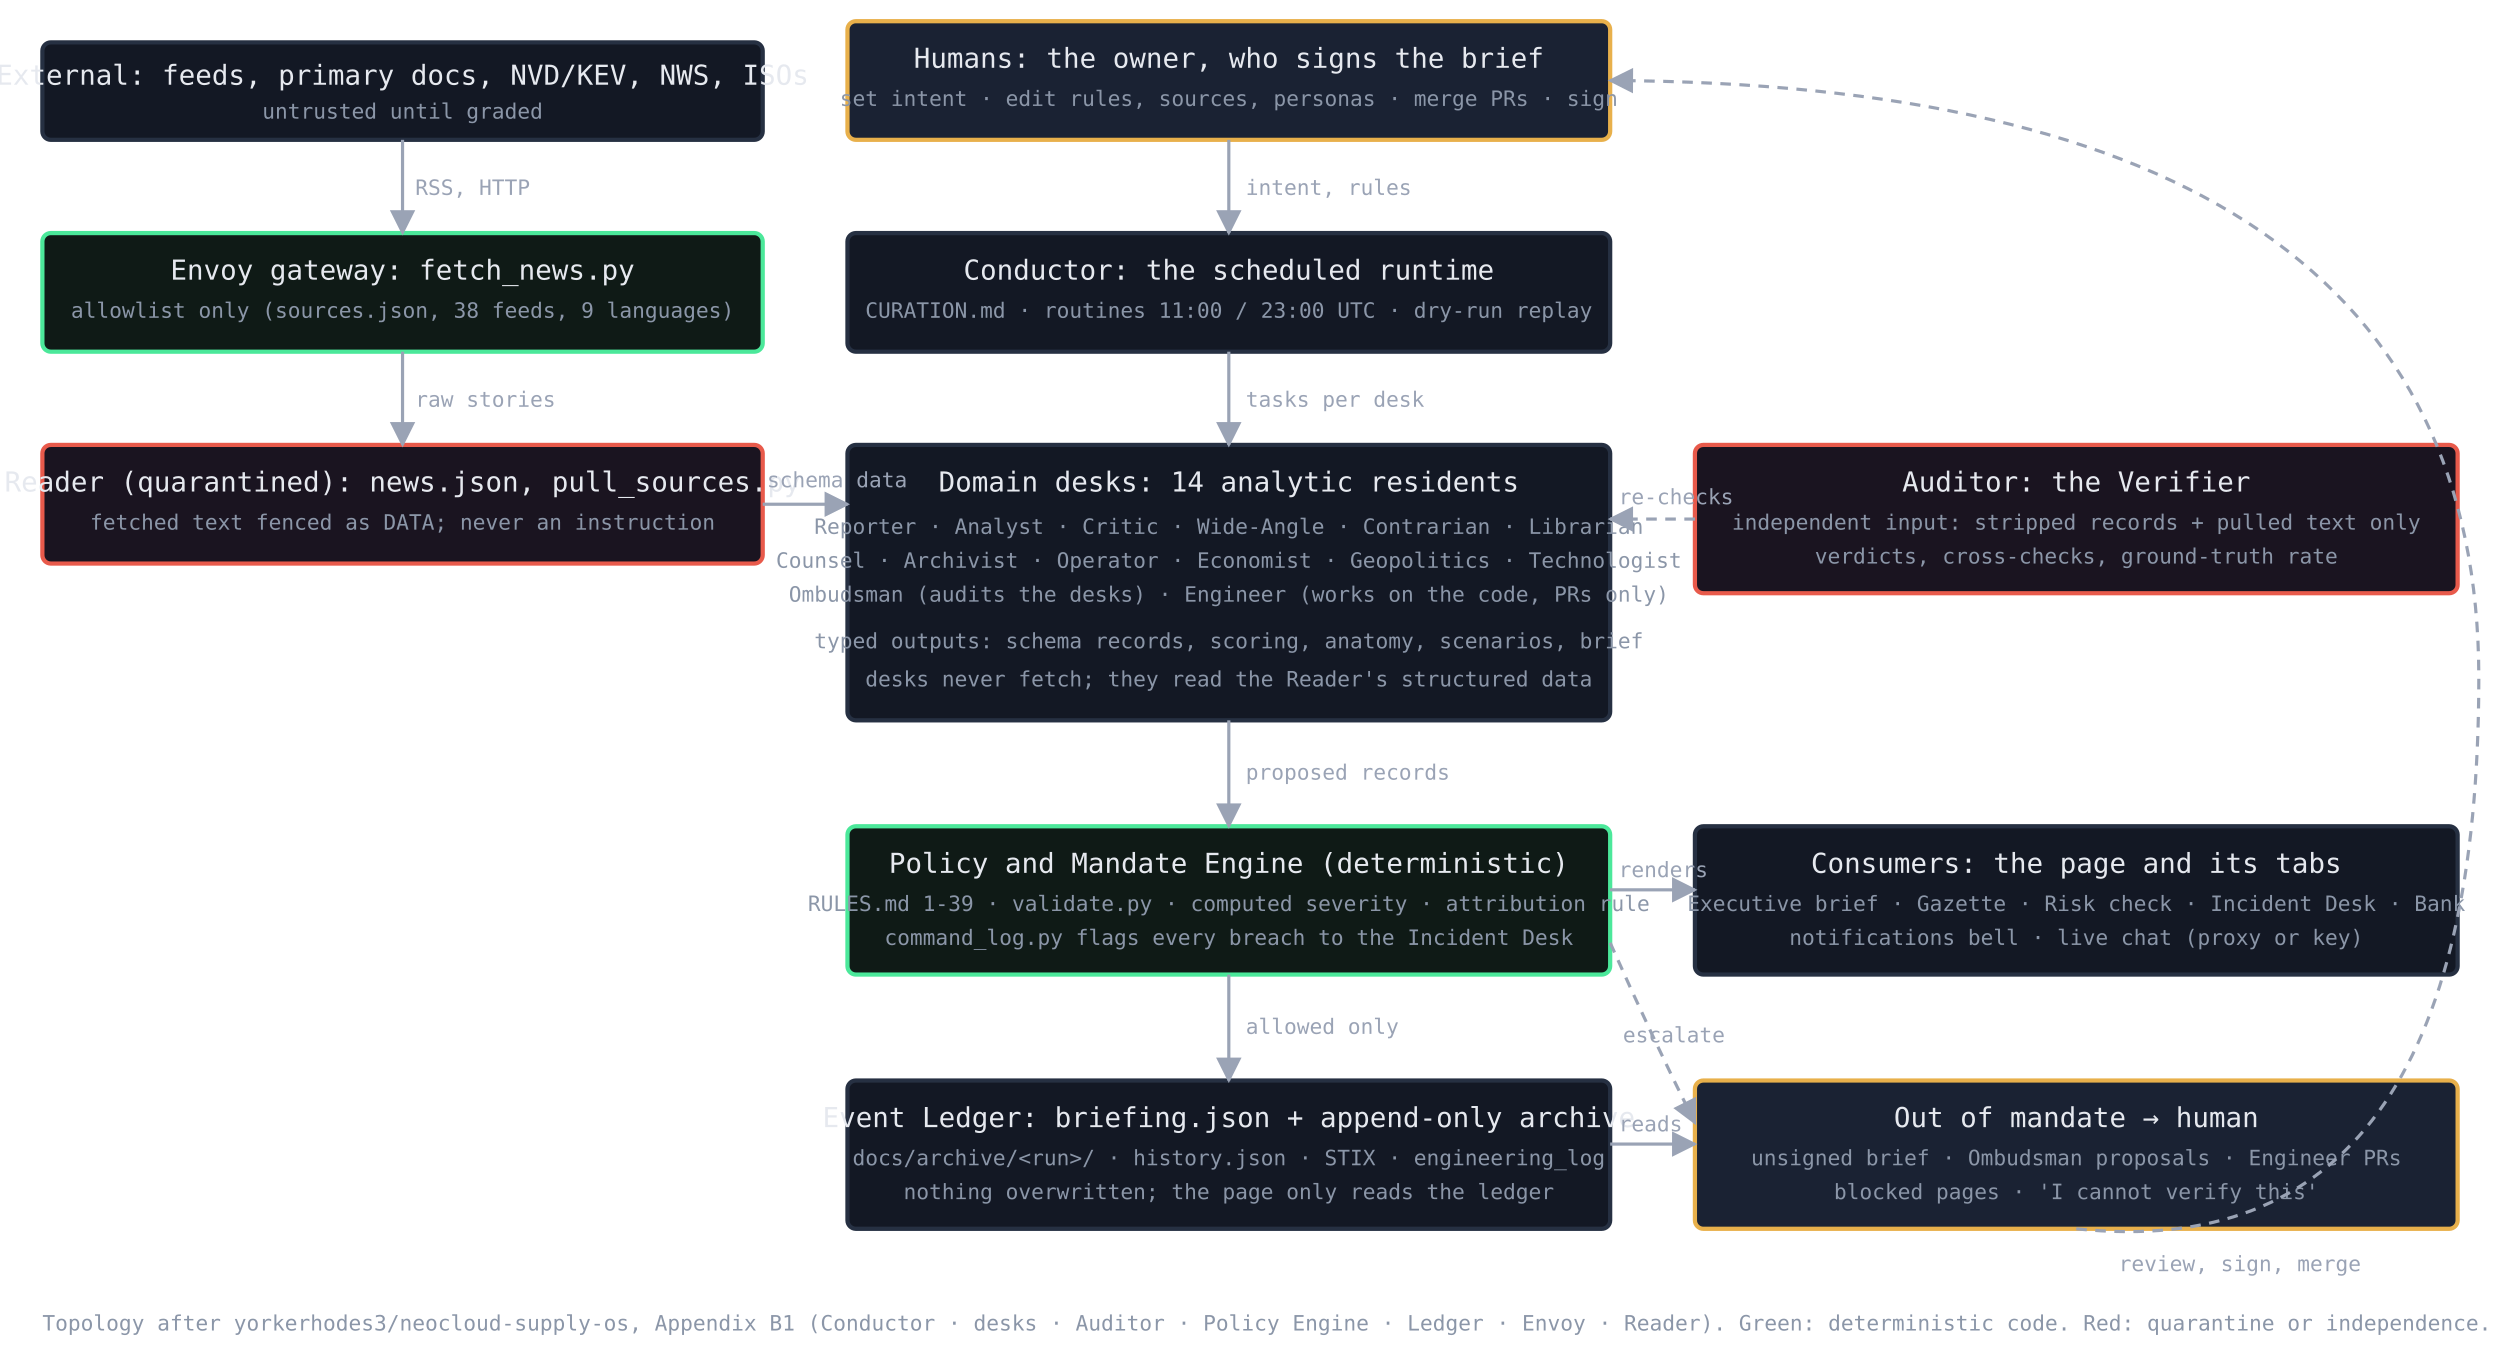
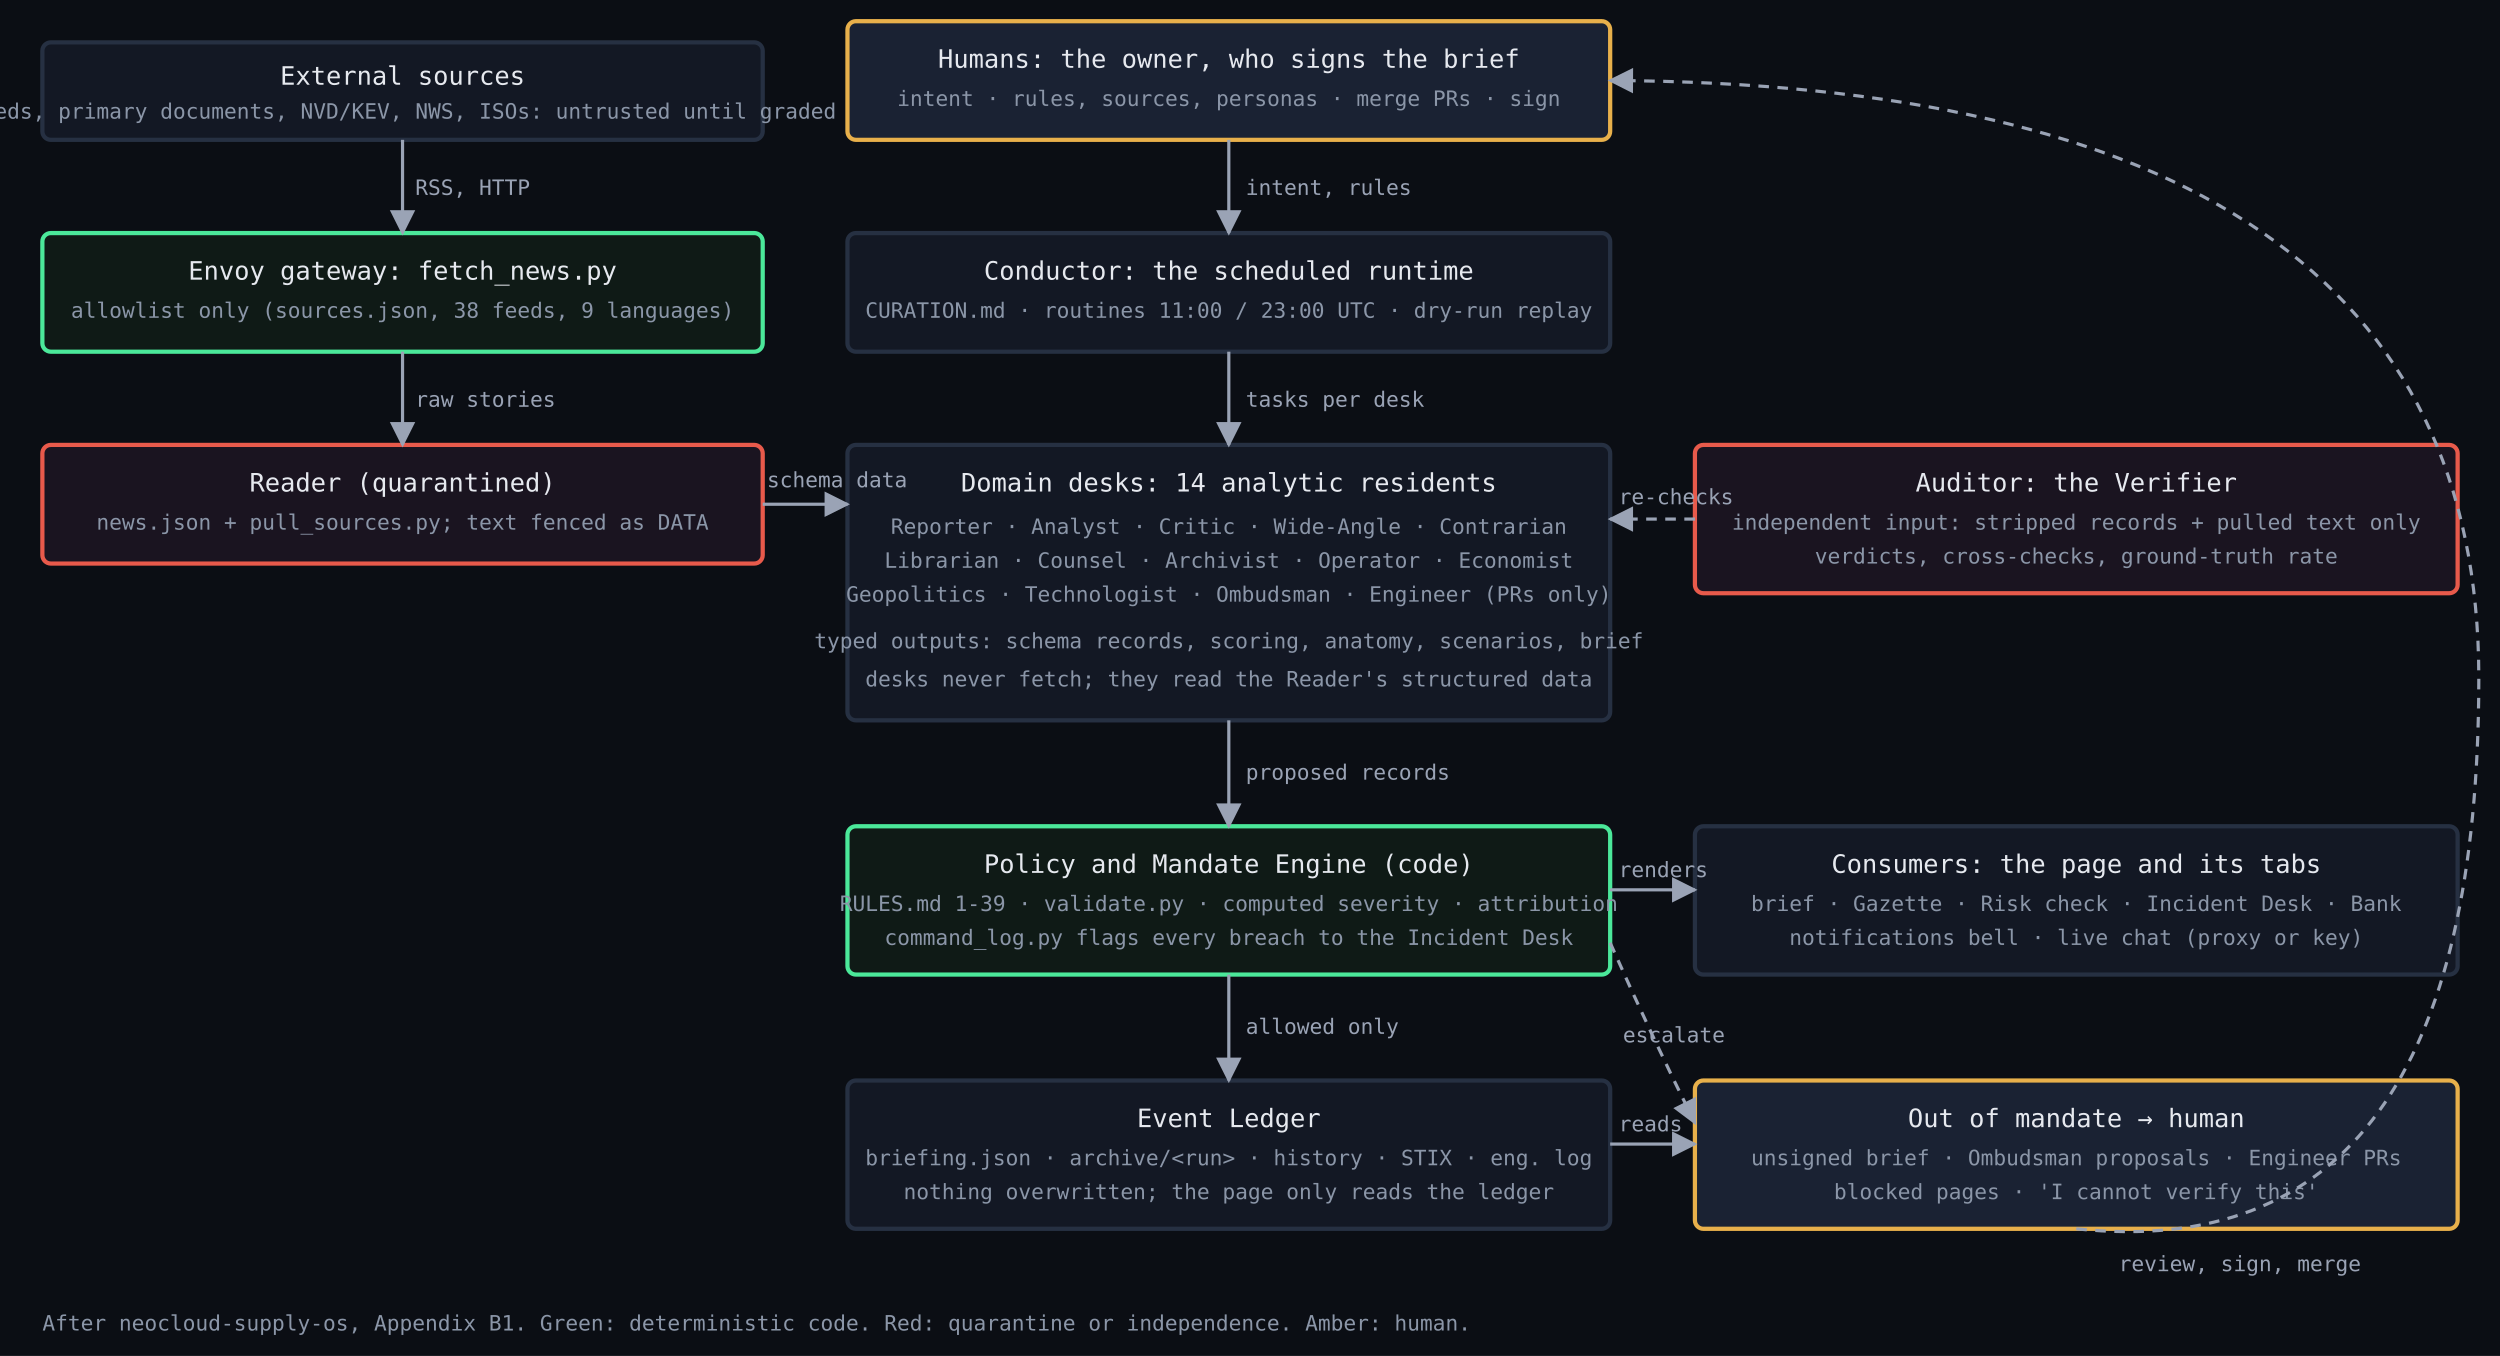
- <svg xmlns="http://www.w3.org/2000/svg" viewBox="0 0 1180 640" width="100%" font-family="IBM Plex Mono, ui-monospace, monospace" font-size="13">
+ <svg xmlns="http://www.w3.org/2000/svg" viewBox="0 0 1180 640" width="100%" font-family="IBM Plex Mono, ui-monospace, monospace" font-size="12">
+   <rect width="1180" height="640" fill="#0b0e14" />
  <defs>
    <marker id="a" viewBox="0 0 10 10" refX="9" refY="5" markerWidth="8" markerHeight="8" orient="auto-start-reverse">
      <path d="M0 0L10 5L0 10z" fill="#9aa3b5" />
    </marker>
  </defs>
  <style>.b{fill:#131824;stroke:#263042;stroke-width:2}.t{fill:#e6e9ef}.k{fill:#8b96a8;font-size:10px}.e{stroke:#9aa3b5;stroke-width:1.5;fill:none;marker-end:url(#a)}.d{stroke-dasharray:5 4}.l{fill:#9aa3b5;font-size:10px}.h{fill:#1a2233;stroke:#e8b04b}.q{fill:#1a1420;stroke:#e85a4b}.p{fill:#0f1a16;stroke:#4be89a}</style>
  <rect x="400" y="10" width="360" height="56" rx="4" class="b h" />
  <text x="580" y="32" text-anchor="middle" class="t">Humans: the owner, who signs the brief</text>
-   <text x="580" y="50" text-anchor="middle" class="k">set intent · edit rules, sources, personas · merge PRs · sign</text>
+   <text x="580" y="50" text-anchor="middle" class="k">intent · rules, sources, personas · merge PRs · sign</text>
  <rect x="400" y="110" width="360" height="56" rx="4" class="b" />
  <text x="580" y="132" text-anchor="middle" class="t">Conductor: the scheduled runtime</text>
  <text x="580" y="150" text-anchor="middle" class="k">CURATION.md · routines 11:00 / 23:00 UTC · dry-run replay</text>
  <rect x="20" y="110" width="340" height="56" rx="4" class="b p" />
  <text x="190" y="132" text-anchor="middle" class="t">Envoy gateway: fetch_news.py</text>
  <text x="190" y="150" text-anchor="middle" class="k">allowlist only (sources.json, 38 feeds, 9 languages)</text>
  <rect x="20" y="210" width="340" height="56" rx="4" class="b q" />
-   <text x="190" y="232" text-anchor="middle" class="t">Reader (quarantined): news.json, pull_sources.py</text>
-   <text x="190" y="250" text-anchor="middle" class="k">fetched text fenced as DATA; never an instruction</text>
+   <text x="190" y="232" text-anchor="middle" class="t">Reader (quarantined)</text>
+   <text x="190" y="250" text-anchor="middle" class="k">news.json + pull_sources.py; text fenced as DATA</text>
  <rect x="20" y="20" width="340" height="46" rx="4" class="b" />
-   <text x="190" y="40" text-anchor="middle" class="t">External: feeds, primary docs, NVD/KEV, NWS, ISOs</text>
-   <text x="190" y="56" text-anchor="middle" class="k">untrusted until graded</text>
+   <text x="190" y="40" text-anchor="middle" class="t">External sources</text>
+   <text x="190" y="56" text-anchor="middle" class="k">feeds, primary documents, NVD/KEV, NWS, ISOs: untrusted until graded</text>
  <rect x="400" y="210" width="360" height="130" rx="4" class="b" />
  <text x="580" y="232" text-anchor="middle" class="t">Domain desks: 14 analytic residents</text>
-   <text x="580" y="252" text-anchor="middle" class="k">Reporter · Analyst · Critic · Wide-Angle · Contrarian · Librarian</text>
-   <text x="580" y="268" text-anchor="middle" class="k">Counsel · Archivist · Operator · Economist · Geopolitics · Technologist</text>
-   <text x="580" y="284" text-anchor="middle" class="k">Ombudsman (audits the desks) · Engineer (works on the code, PRs only)</text>
+   <text x="580" y="252" text-anchor="middle" class="k">Reporter · Analyst · Critic · Wide-Angle · Contrarian</text>
+   <text x="580" y="268" text-anchor="middle" class="k">Librarian · Counsel · Archivist · Operator · Economist</text>
+   <text x="580" y="284" text-anchor="middle" class="k">Geopolitics · Technologist · Ombudsman · Engineer (PRs only)</text>
  <text x="580" y="306" text-anchor="middle" class="k">typed outputs: schema records, scoring, anatomy, scenarios, brief</text>
  <text x="580" y="324" text-anchor="middle" class="k">desks never fetch; they read the Reader's structured data</text>
  <rect x="800" y="210" width="360" height="70" rx="4" class="b q" />
  <text x="980" y="232" text-anchor="middle" class="t">Auditor: the Verifier</text>
  <text x="980" y="250" text-anchor="middle" class="k">independent input: stripped records + pulled text only</text>
  <text x="980" y="266" text-anchor="middle" class="k">verdicts, cross-checks, ground-truth rate</text>
  <rect x="400" y="390" width="360" height="70" rx="4" class="b p" />
-   <text x="580" y="412" text-anchor="middle" class="t">Policy and Mandate Engine (deterministic)</text>
-   <text x="580" y="430" text-anchor="middle" class="k">RULES.md 1-39 · validate.py · computed severity · attribution rule</text>
+   <text x="580" y="412" text-anchor="middle" class="t">Policy and Mandate Engine (code)</text>
+   <text x="580" y="430" text-anchor="middle" class="k">RULES.md 1-39 · validate.py · computed severity · attribution</text>
  <text x="580" y="446" text-anchor="middle" class="k">command_log.py flags every breach to the Incident Desk</text>
  <rect x="400" y="510" width="360" height="70" rx="4" class="b" />
-   <text x="580" y="532" text-anchor="middle" class="t">Event Ledger: briefing.json + append-only archive</text>
-   <text x="580" y="550" text-anchor="middle" class="k">docs/archive/&lt;run&gt;/ · history.json · STIX · engineering_log</text>
+   <text x="580" y="532" text-anchor="middle" class="t">Event Ledger</text>
+   <text x="580" y="550" text-anchor="middle" class="k">briefing.json · archive/&lt;run&gt; · history · STIX · eng. log</text>
  <text x="580" y="566" text-anchor="middle" class="k">nothing overwritten; the page only reads the ledger</text>
  <rect x="800" y="390" width="360" height="70" rx="4" class="b" />
  <text x="980" y="412" text-anchor="middle" class="t">Consumers: the page and its tabs</text>
-   <text x="980" y="430" text-anchor="middle" class="k">Executive brief · Gazette · Risk check · Incident Desk · Bank</text>
+   <text x="980" y="430" text-anchor="middle" class="k">brief · Gazette · Risk check · Incident Desk · Bank</text>
  <text x="980" y="446" text-anchor="middle" class="k">notifications bell · live chat (proxy or key)</text>
  <rect x="800" y="510" width="360" height="70" rx="4" class="b h" />
  <text x="980" y="532" text-anchor="middle" class="t">Out of mandate → human</text>
  <text x="980" y="550" text-anchor="middle" class="k">unsigned brief · Ombudsman proposals · Engineer PRs</text>
  <text x="980" y="566" text-anchor="middle" class="k">blocked pages · 'I cannot verify this'</text>
  <path class="e" d="M580 66V110" />
  <text x="588" y="92" class="l">intent, rules</text>
  <path class="e" d="M190 66V110" />
  <text x="196" y="92" class="l">RSS, HTTP</text>
  <path class="e" d="M190 166V210" />
  <text x="196" y="192" class="l">raw stories</text>
  <path class="e" d="M360 238H400" />
  <text x="362" y="230" class="l">schema data</text>
  <path class="e" d="M580 166V210" />
  <text x="588" y="192" class="l">tasks per desk</text>
  <path class="e" d="M580 340V390" />
  <text x="588" y="368" class="l">proposed records</text>
  <path class="e" d="M580 460V510" />
  <text x="588" y="488" class="l">allowed only</text>
  <path class="e d" d="M800 245H760" />
  <text x="764" y="238" class="l">re-checks</text>
  <path class="e" d="M760 540H800" />
  <text x="764" y="534" class="l">reads</text>
  <path class="e" d="M760 420H800" />
  <text x="764" y="414" class="l">renders</text>
  <path class="e d" d="M760 445 Q 780 490 800 530" />
  <text x="766" y="492" class="l">escalate</text>
  <path class="e d" d="M980 580 Q 1170 600 1170 320 Q 1170 40 760 38" />
  <text x="1000" y="600" class="l">review, sign, merge</text>
-   <text x="20" y="628" class="k">Topology after yorkerhodes3/neocloud-supply-os, Appendix B1 (Conductor · desks · Auditor · Policy Engine · Ledger · Envoy · Reader). Green: deterministic code. Red: quarantine or independence. Amber: human.</text>
+   <text x="20" y="628" class="k">After neocloud-supply-os, Appendix B1. Green: deterministic code. Red: quarantine or independence. Amber: human.</text>
</svg>
